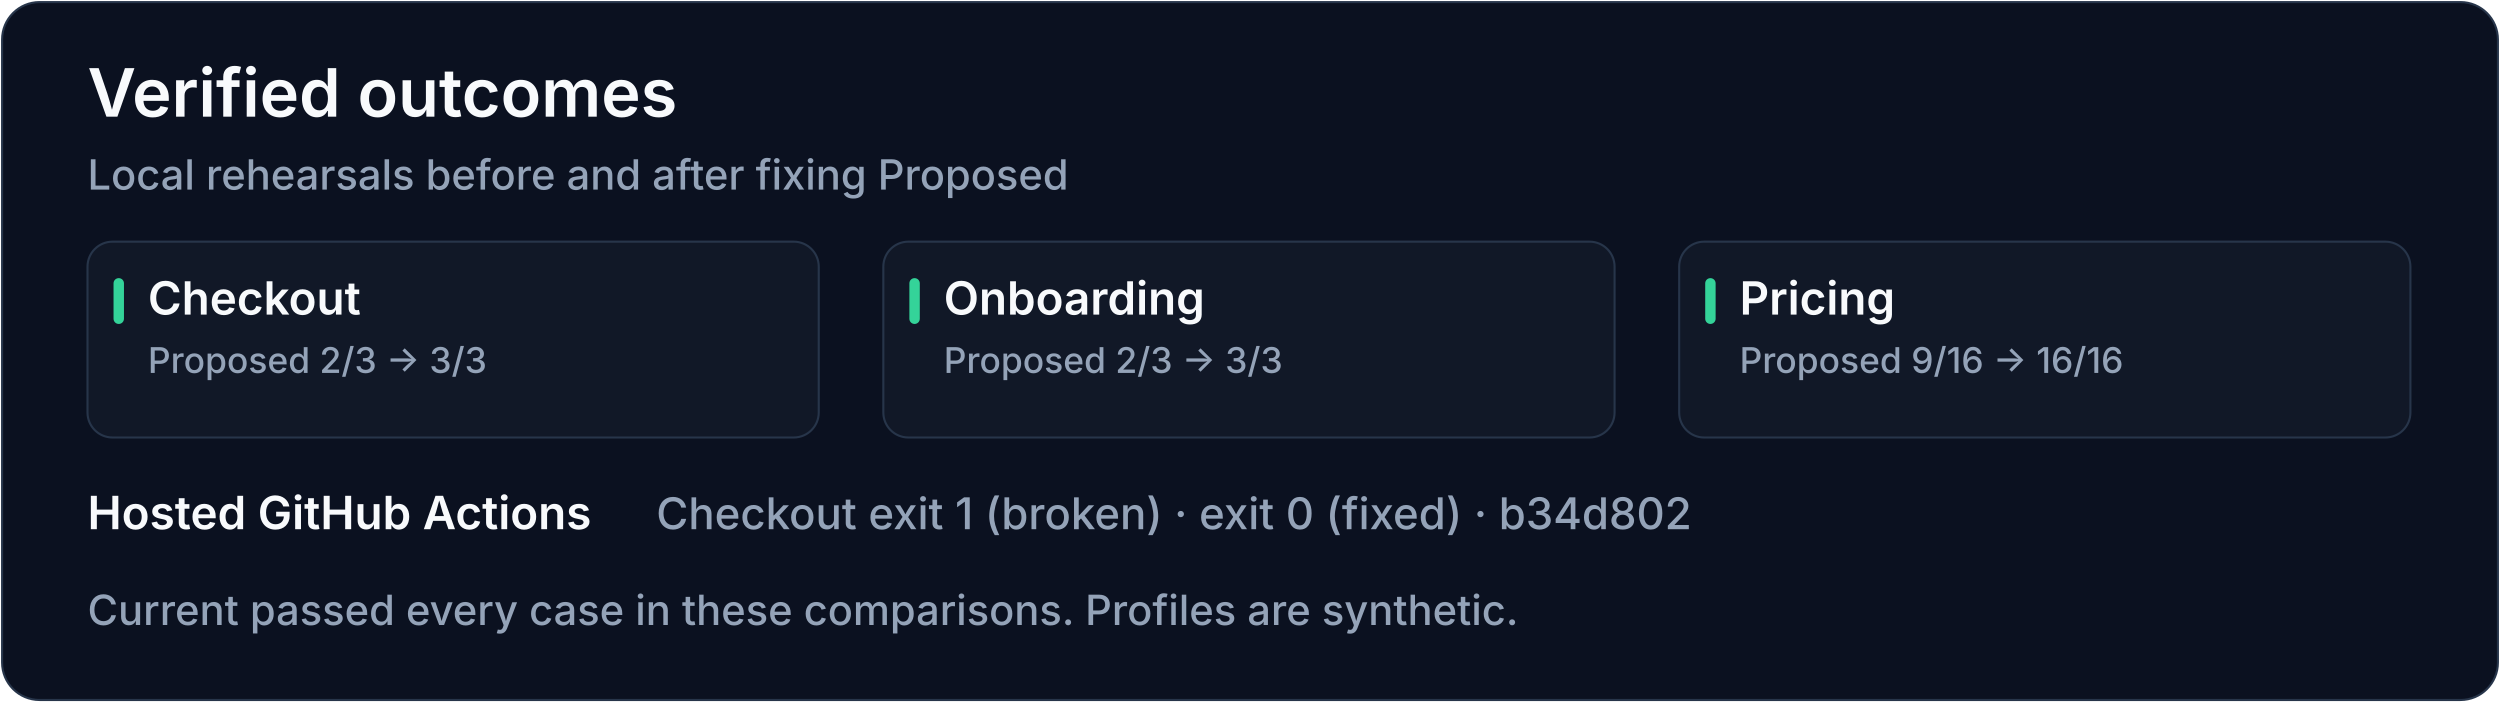
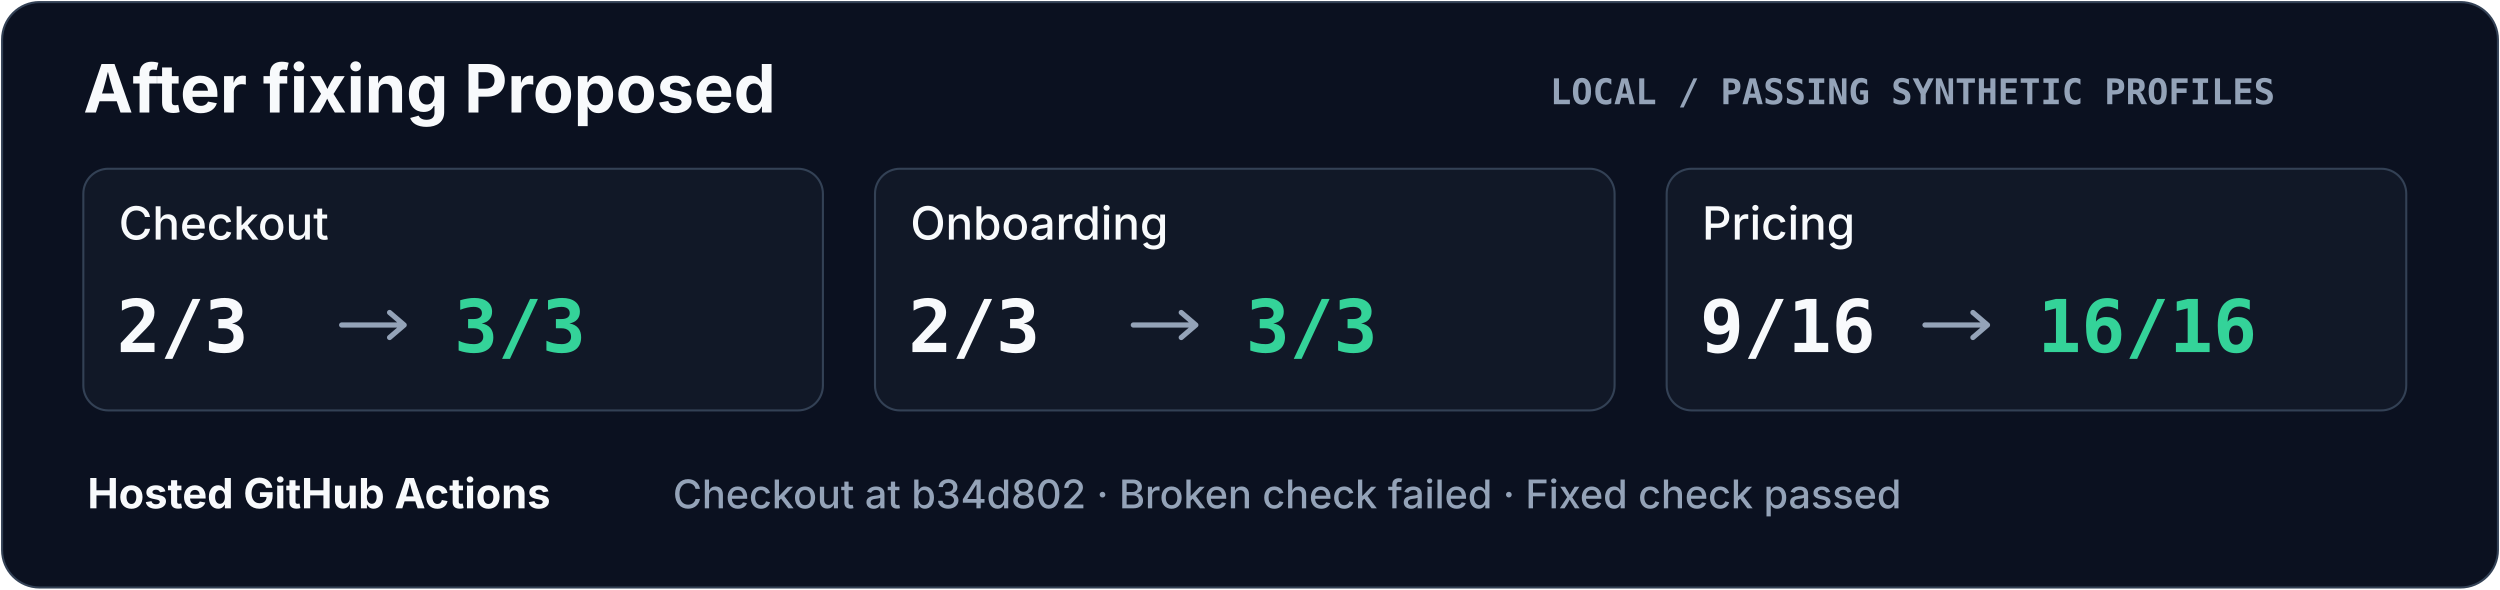
- <svg xmlns="http://www.w3.org/2000/svg" width="1200" height="337" viewBox="0 0 1200 337" role="img" aria-labelledby="title desc">
-   <defs>
-     <marker id="arrow" markerWidth="6" markerHeight="6" refX="5" refY="3" orient="auto">
-       <path d="M0 0 6 3 0 6Z" fill="context-stroke" />
-     </marker>
-   </defs>
-   <rect x="1" y="1" width="1198" height="335" rx="18" fill="#0B1120" stroke="#27354A" />
-   <text x="42" y="56" fill="#F8FAFC" font-family="system-ui,-apple-system,BlinkMacSystemFont,Segoe UI,sans-serif" font-size="32" font-weight="600">Verified outcomes</text>
-   <text x="42" y="91" fill="#94A3B8" font-family="system-ui,-apple-system,BlinkMacSystemFont,Segoe UI,sans-serif" font-size="20" font-weight="500">Local rehearsals before and after fixing Proposed</text>
-   <rect x="42" y="116" width="351" height="94" rx="12" fill="#111827" stroke="#27354A" />
-   <rect x="55" y="134" width="4" height="21" rx="2" fill="#34D399" stroke="#34D399" />
-   <text x="71" y="151" fill="#F8FAFC" font-family="system-ui,-apple-system,BlinkMacSystemFont,Segoe UI,sans-serif" font-size="22" font-weight="600">Checkout</text>
-   <text x="71" y="179" fill="#94A3B8" font-family="system-ui,-apple-system,BlinkMacSystemFont,Segoe UI,sans-serif" font-size="17" font-weight="500">Proposed 2/3 → 3/3</text>
-   <rect x="424" y="116" width="351" height="94" rx="12" fill="#111827" stroke="#27354A" />
-   <rect x="437" y="134" width="4" height="21" rx="2" fill="#34D399" stroke="#34D399" />
-   <text x="453" y="151" fill="#F8FAFC" font-family="system-ui,-apple-system,BlinkMacSystemFont,Segoe UI,sans-serif" font-size="22" font-weight="600">Onboarding</text>
-   <text x="453" y="179" fill="#94A3B8" font-family="system-ui,-apple-system,BlinkMacSystemFont,Segoe UI,sans-serif" font-size="17" font-weight="500">Proposed 2/3 → 3/3</text>
-   <rect x="806" y="116" width="351" height="94" rx="12" fill="#111827" stroke="#27354A" />
-   <rect x="819" y="134" width="4" height="21" rx="2" fill="#34D399" stroke="#34D399" />
-   <text x="835" y="151" fill="#F8FAFC" font-family="system-ui,-apple-system,BlinkMacSystemFont,Segoe UI,sans-serif" font-size="22" font-weight="600">Pricing</text>
-   <text x="835" y="179" fill="#94A3B8" font-family="system-ui,-apple-system,BlinkMacSystemFont,Segoe UI,sans-serif" font-size="17" font-weight="500">Proposed 9/16 → 16/16</text>
-   <text x="42" y="254" fill="#F8FAFC" font-family="system-ui,-apple-system,BlinkMacSystemFont,Segoe UI,sans-serif" font-size="22" font-weight="600">Hosted GitHub Actions</text>
-   <text x="315" y="254" fill="#94A3B8" font-family="system-ui,-apple-system,BlinkMacSystemFont,Segoe UI,sans-serif" font-size="21" font-weight="500">Checkout exit 1 (broken) · exit 0 (fixed) · b34d802</text>
-   <text x="42" y="300" fill="#94A3B8" font-family="system-ui,-apple-system,BlinkMacSystemFont,Segoe UI,sans-serif" font-size="20" font-weight="500">Current passed every case in these comparisons. Profiles are synthetic.</text>
+ <svg xmlns="http://www.w3.org/2000/svg" width="1200" height="283" viewBox="0 0 1200 283" role="img" aria-labelledby="title desc">
+   <rect x="1" y="1" width="1198" height="281" rx="18" fill="#0B1120" stroke="#334155" />
+   <text x="40" y="54" font-family="system-ui, -apple-system, Segoe UI, sans-serif" font-size="32" font-weight="650" fill="#F8FAFC">After fixing Proposed</text>
+   <text x="744" y="50" font-family="ui-monospace, SFMono-Regular, Consolas, monospace" font-size="17" font-weight="550" fill="#94A3B8">LOCAL  /  PASSING SYNTHETIC PROFILES</text>
+   <rect x="40" y="81" width="355" height="116" rx="12" fill="#111827" stroke="#334155" />
+   <text x="57" y="115" font-family="system-ui, -apple-system, Segoe UI, sans-serif" font-size="22" font-weight="550" fill="#F8FAFC">Checkout</text>
+   <text x="56" y="169" font-family="ui-monospace, SFMono-Regular, Consolas, monospace" font-size="35" font-weight="650" fill="#F8FAFC">2/3</text>
+   <path d="M164 156H194m-7 -6 7 6-7 6" stroke="#94A3B8" stroke-width="2.5" fill="none" stroke-linejoin="round" stroke-linecap="round" />
+   <text x="218" y="169" font-family="ui-monospace, SFMono-Regular, Consolas, monospace" font-size="35" font-weight="650" fill="#34D399">3/3</text>
+   <rect x="420" y="81" width="355" height="116" rx="12" fill="#111827" stroke="#334155" />
+   <text x="437" y="115" font-family="system-ui, -apple-system, Segoe UI, sans-serif" font-size="22" font-weight="550" fill="#F8FAFC">Onboarding</text>
+   <text x="436" y="169" font-family="ui-monospace, SFMono-Regular, Consolas, monospace" font-size="35" font-weight="650" fill="#F8FAFC">2/3</text>
+   <path d="M544 156H574m-7 -6 7 6-7 6" stroke="#94A3B8" stroke-width="2.5" fill="none" stroke-linejoin="round" stroke-linecap="round" />
+   <text x="598" y="169" font-family="ui-monospace, SFMono-Regular, Consolas, monospace" font-size="35" font-weight="650" fill="#34D399">3/3</text>
+   <rect x="800" y="81" width="355" height="116" rx="12" fill="#111827" stroke="#334155" />
+   <text x="817" y="115" font-family="system-ui, -apple-system, Segoe UI, sans-serif" font-size="22" font-weight="550" fill="#F8FAFC">Pricing</text>
+   <text x="816" y="169" font-family="ui-monospace, SFMono-Regular, Consolas, monospace" font-size="35" font-weight="650" fill="#F8FAFC">9/16</text>
+   <path d="M924 156H954m-7 -6 7 6-7 6" stroke="#94A3B8" stroke-width="2.5" fill="none" stroke-linejoin="round" stroke-linecap="round" />
+   <text x="978" y="169" font-family="ui-monospace, SFMono-Regular, Consolas, monospace" font-size="35" font-weight="650" fill="#34D399">16/16</text>
+   <text x="42" y="244" font-family="system-ui, -apple-system, Segoe UI, sans-serif" font-size="20" font-weight="650" fill="#F8FAFC">Hosted GitHub Actions</text>
+   <text x="323" y="244" font-family="system-ui, -apple-system, Segoe UI, sans-serif" font-size="19" font-weight="500" fill="#94A3B8">Checkout at b34d802   ·   Broken check failed   ·   Fixed check passed</text>
</svg>
